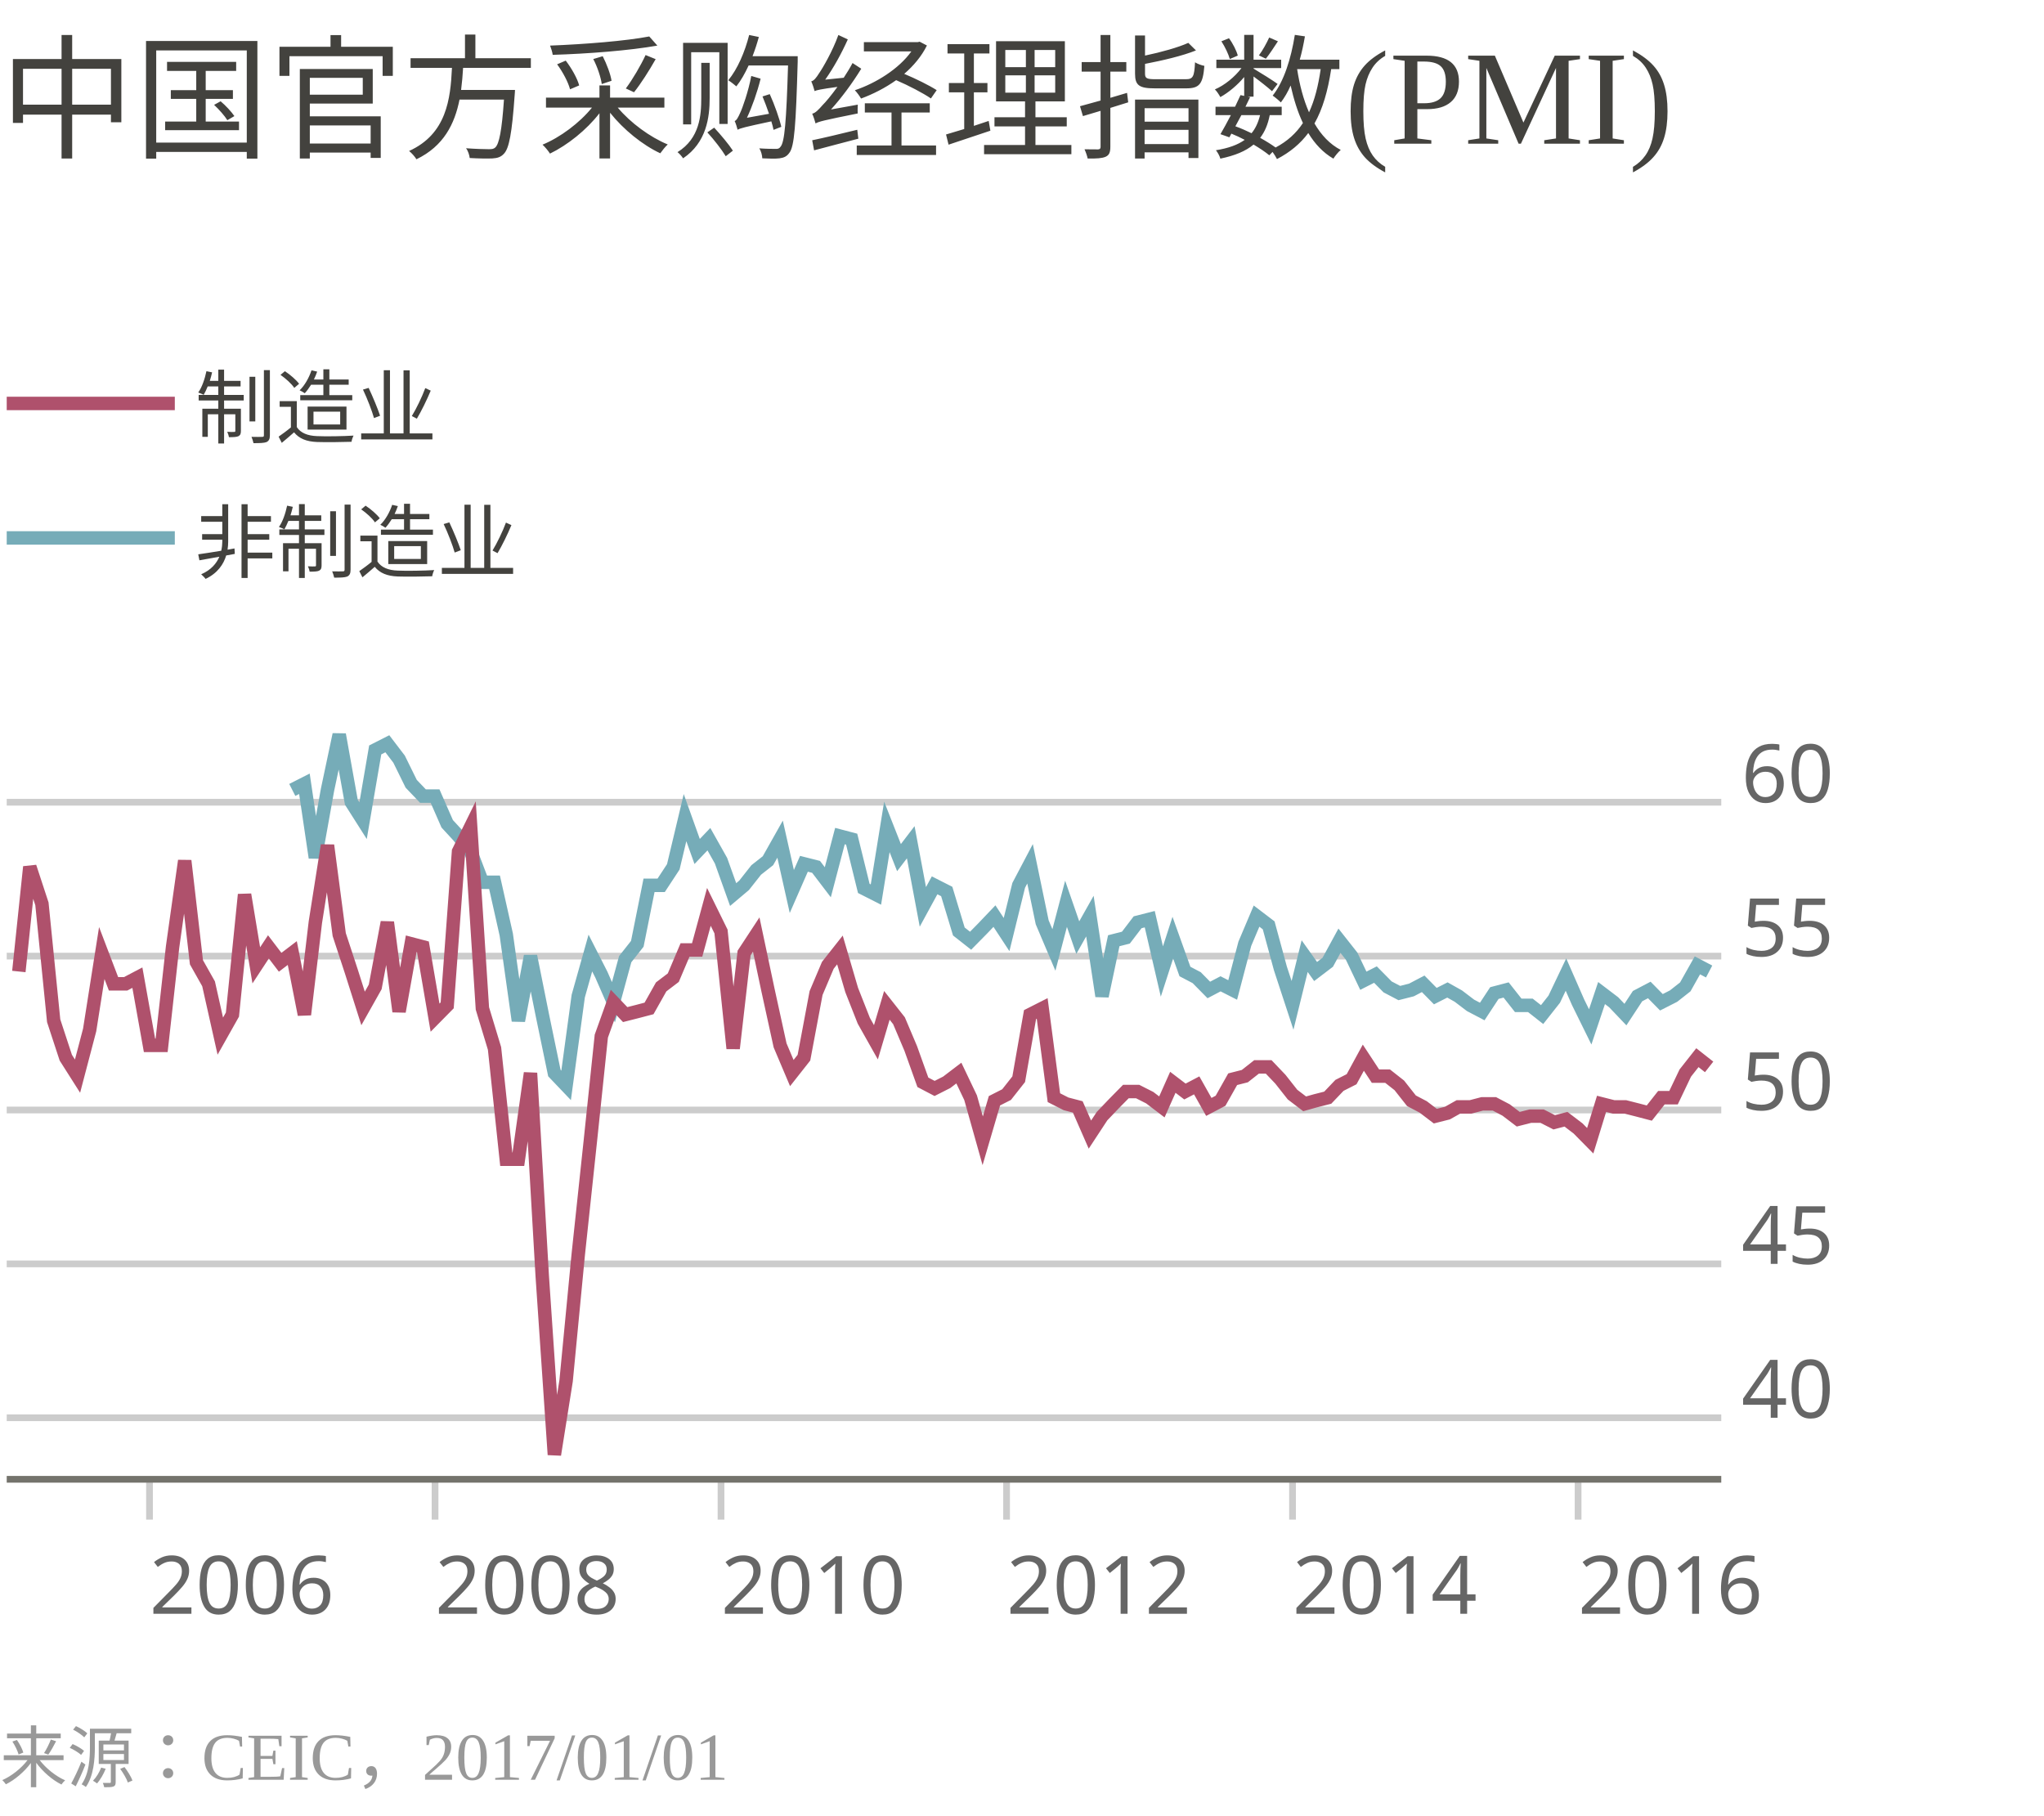
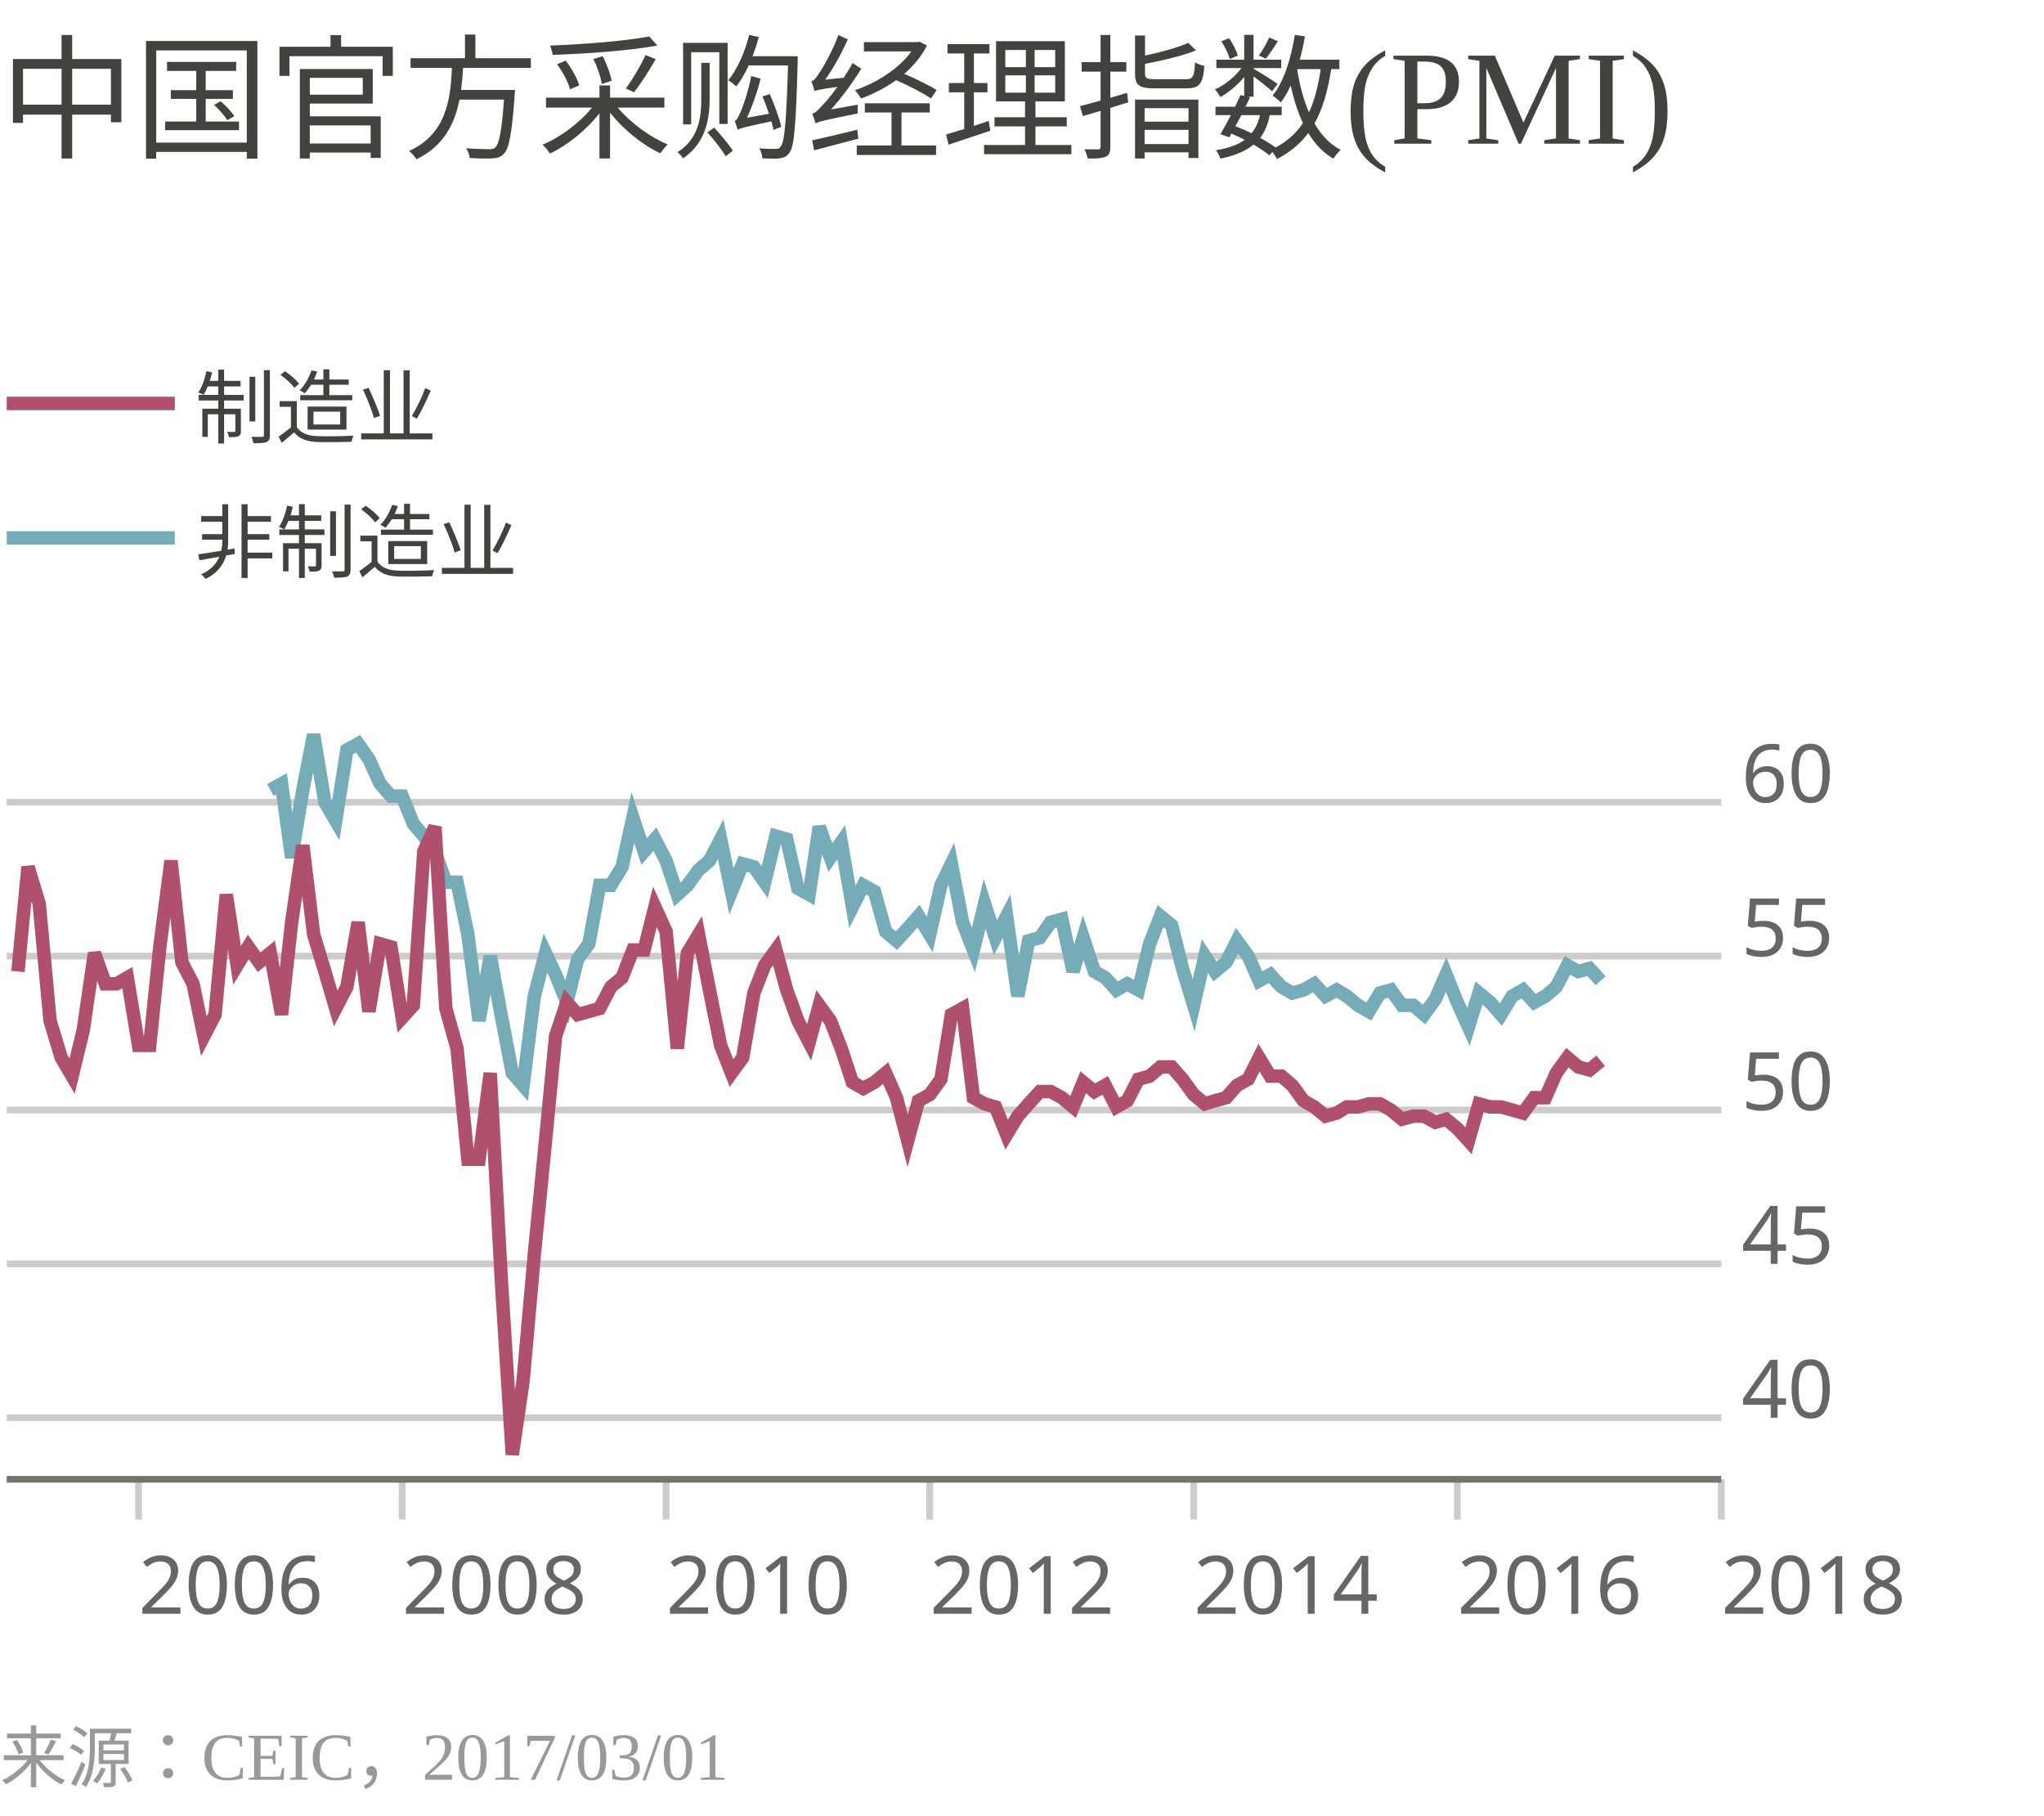
<svg xmlns="http://www.w3.org/2000/svg" viewBox="0 0 304 270">
  <text class="chart-title" fill="#43423e" font-size="20" y="22">中国官方采购经理指数(PMI)</text>
  <text class="chart-subtitle" fill="#43423e" font-size="15" y="42" />
-   <text class="chart-source" font-size="10" fill-opacity="0.4" y="265">来源：CEIC，2017/01/01</text>
+   <text class="chart-source" font-size="10" fill-opacity="0.4" y="265">来源：CEIC，2017/03/01</text>
  <g transform="translate(1,100)">
    <g transform="translate(0,120)" class="x axis">
-       <g class="tick" style="" transform="translate(21.23546,0)">
+       <g class="tick" style="" transform="translate(19.60299,0)">
        <line y2="6" x2="0" fill="none" stroke="#000" stroke-opacity="0.2" />
        <text dy="0" style="" y="20" x="0" font-family="MetricWeb,sans-serif" fill-opacity="0.6" font-size="12" text-anchor="start">2006</text>
      </g>
-       <g class="tick" style="" transform="translate(63.70637,0)">
+       <g class="tick" style="" transform="translate(58.80897,0)">
        <line y2="6" x2="0" fill="none" stroke="#000" stroke-opacity="0.2" />
        <text dy="0" style="" y="20" x="0" font-family="MetricWeb,sans-serif" fill-opacity="0.6" font-size="12" text-anchor="start">2008</text>
      </g>
-       <g class="tick" style="" transform="translate(106.2355,0)">
+       <g class="tick" style="" transform="translate(98.06866,0)">
        <line y2="6" x2="0" fill="none" stroke="#000" stroke-opacity="0.2" />
        <text dy="0" style="" y="20" x="0" font-family="MetricWeb,sans-serif" fill-opacity="0.6" font-size="12" text-anchor="start">2010</text>
      </g>
-       <g class="tick" style="" transform="translate(148.7064,0)">
+       <g class="tick" style="" transform="translate(137.2746,0)">
        <line y2="6" x2="0" fill="none" stroke="#000" stroke-opacity="0.2" />
        <text dy="0" style="" y="20" x="0" font-family="MetricWeb,sans-serif" fill-opacity="0.6" font-size="12" text-anchor="start">2012</text>
      </g>
-       <g class="tick" style="" transform="translate(191.2355,0)">
+       <g class="tick" style="" transform="translate(176.5343,0)">
        <line y2="6" x2="0" fill="none" stroke="#000" stroke-opacity="0.2" />
        <text dy="0" style="" y="20" x="0" font-family="MetricWeb,sans-serif" fill-opacity="0.6" font-size="12" text-anchor="start">2014</text>
      </g>
-       <g class="tick" style="" transform="translate(233.7064,0)">
+       <g class="tick" style="" transform="translate(215.7403,0)">
        <line y2="6" x2="0" fill="none" stroke="#000" stroke-opacity="0.2" />
        <text dy="0" style="" y="20" x="0" font-family="MetricWeb,sans-serif" fill-opacity="0.6" font-size="12" text-anchor="start">2016</text>
+       </g>
+       <g class="tick" style="" transform="translate(255,0)">
+         <line y2="6" x2="0" fill="none" stroke="#000" stroke-opacity="0.2" />
+         <text dy="0" style="" y="20" x="0" font-family="MetricWeb,sans-serif" fill-opacity="0.6" font-size="12" text-anchor="start">2018</text>
      </g>
      <path class="domain" d="M0,0V0H255V0" fill="none" stroke="#74736c" />
    </g>
    <g transform="translate(255,0)" class="y axis">
      <g class="tick" style="" transform="translate(0,110.8462)">
        <line x2="-255" y2="0" fill="none" stroke="#000" stroke-opacity="0.2" />
        <text dy="0" style="text-anchor: start;" x="3" y="0" font-family="MetricWeb,sans-serif" fill-opacity="0.6" font-size="12">40</text>
      </g>
      <g class="tick" style="" transform="translate(0,87.96154)">
        <line x2="-255" y2="0" fill="none" stroke="#000" stroke-opacity="0.2" />
        <text dy="0" style="text-anchor: start;" x="3" y="0" font-family="MetricWeb,sans-serif" fill-opacity="0.6" font-size="12">45</text>
      </g>
      <g class="tick" style="" transform="translate(0,65.07692)">
        <line x2="-255" y2="0" fill="none" stroke="#000" stroke-opacity="0.2" />
        <text dy="0" style="text-anchor: start;" x="3" y="0" font-family="MetricWeb,sans-serif" fill-opacity="0.6" font-size="12">50</text>
      </g>
      <g class="tick" style="" transform="translate(0,42.19231)">
        <line x2="-255" y2="0" fill="none" stroke="#000" stroke-opacity="0.2" />
        <text dy="0" style="text-anchor: start;" x="3" y="0" font-family="MetricWeb,sans-serif" fill-opacity="0.6" font-size="12">55</text>
      </g>
      <g class="tick" style="" transform="translate(0,19.30769)">
        <line x2="-255" y2="0" fill="none" stroke="#000" stroke-opacity="0.2" />
        <text dy="0" style="text-anchor: start;" x="3" y="0" font-family="MetricWeb,sans-serif" fill-opacity="0.6" font-size="12">60</text>
      </g>
      <path class="domain" d="M-255,1H0V120H-255" fill="none" stroke="#000" stroke-opacity="0" />
    </g>
    <g class="chart-key" transform="translate(0,-35)">
      <g class="key-element" transform="translate(0,0)">
        <text x="28" font-size="12" fill="#43423e">制造业</text>
        <line x1="0" x2="25" y1="-5" y2="-5" stroke-width="2" fill="none" stroke="#af516c" />
      </g>
      <g class="key-element" transform="translate(0,20)">
        <text x="28" font-size="12" fill="#43423e">非制造业</text>
        <line x1="0" x2="25" y1="-5" y2="-5" stroke-width="2" fill="none" stroke="#76acb8" />
      </g>
    </g>
    <g>
-       <path d="M42.471,17.477L44.274,16.562L45.903,27.546L47.707,17.477L49.452,9.238L51.256,19.308L53.001,22.054L54.805,11.527L56.608,10.612L58.354,12.9L60.157,16.562L61.903,18.392L63.706,18.392L65.51,22.512L67.197,24.342L69.001,26.631L70.746,31.208L72.55,31.208L74.295,38.988L76.099,51.804L77.902,42.192L79.648,50.888L81.451,59.585L83.196,61.415L85,48.142L86.804,41.735L88.433,44.938L90.236,49.058L91.982,42.65L93.785,40.362L95.53,31.665L97.334,31.665L99.138,28.919L100.883,21.596L102.687,26.631L104.432,24.8L106.235,28.004L108.039,33.038L109.668,31.665L111.472,29.377L113.217,28.004L115.021,24.8L116.766,32.581L118.569,28.462L120.373,28.919L122.118,31.208L123.922,24.342L125.667,24.8L127.471,32.123L129.274,33.038L130.903,22.969L132.707,27.546L134.452,25.258L136.256,34.869L138.001,31.665L139.805,32.581L141.608,38.531L143.354,39.904L145.157,38.073L146.903,36.242L148.706,38.988L150.51,31.665L152.197,28.462L154.001,37.158L155.746,41.277L157.55,34.412L159.295,39.446L161.099,36.242L162.902,48.142L164.648,39.904L166.451,39.446L168.196,37.158L170,36.7L171.804,44.481L173.433,39.446L175.236,44.481L176.982,45.396L178.785,47.227L180.53,46.312L182.334,47.227L184.138,40.362L185.883,36.242L187.687,37.615L189.432,44.023L191.235,49.515L193.039,42.192L194.668,44.481L196.472,43.108L198.217,39.904L200.021,42.192L201.766,45.854L203.569,44.938L205.373,46.769L207.118,47.685L208.922,47.227L210.667,46.312L212.471,48.142L214.274,47.227L215.903,48.142L217.707,49.515L219.452,50.431L221.256,47.685L223.001,47.227L224.805,49.515L226.608,49.515L228.354,50.888L230.157,48.6L231.903,44.938L233.706,49.058L235.51,52.719L237.197,47.685L239.001,49.058L240.746,50.888L242.55,48.142L244.295,47.227L246.099,49.058L247.902,48.142L249.648,46.769L251.451,43.565L253.196,44.481" stroke-width="2" fill="none" stroke="#76acb8" />
-       <path d="M1.804,44.481L3.433,28.919L5.236,34.412L6.982,51.804L8.785,57.296L10.53,60.042L12.334,53.177L14.138,41.735L15.883,46.312L17.687,46.312L19.432,45.396L21.235,55.465L23.039,55.465L24.668,40.819L26.472,28.004L28.217,43.108L30.021,46.312L31.766,54.092L33.569,50.888L35.373,33.038L37.118,43.565L38.922,40.819L40.667,43.108L42.471,41.735L44.274,50.888L45.903,37.158L47.707,25.715L49.452,38.988L51.256,44.481L53.001,49.973L54.805,46.769L56.608,37.158L58.354,50.431L60.157,40.362L61.903,40.819L63.706,51.346L65.51,49.515L67.197,26.631L69.001,22.969L70.746,49.973L72.55,55.923L74.295,72.4L76.099,72.4L77.902,59.585L79.648,89.792L81.451,116.338L83.196,105.354L85,86.588L86.804,69.654L88.433,54.092L90.236,49.058L91.982,50.888L93.785,50.431L95.53,49.973L97.334,46.769L99.138,45.396L100.883,41.277L102.687,41.277L104.432,34.869L106.235,38.531L108.039,55.923L109.668,41.735L111.472,38.988L113.217,47.227L115.021,55.465L116.766,59.585L118.569,57.296L120.373,47.685L122.118,43.565L123.922,41.277L125.667,47.227L127.471,51.804L129.274,55.008L130.903,49.515L132.707,51.804L134.452,55.923L136.256,60.958L138.001,61.873L139.805,60.958L141.608,59.585L143.354,63.246L145.157,69.654L146.903,63.704L148.706,62.788L150.51,60.5L152.197,50.888L154.001,49.973L155.746,63.246L157.55,64.162L159.295,64.619L161.099,68.738L162.902,65.992L164.648,64.162L166.451,62.331L168.196,62.331L170,63.246L171.804,64.619L173.433,60.958L175.236,62.331L176.982,61.415L178.785,64.619L180.53,63.704L182.334,60.5L184.138,60.042L185.883,58.669L187.687,58.669L189.432,60.5L191.235,62.788L193.039,64.162L194.668,63.704L196.472,63.246L198.217,61.415L200.021,60.5L201.766,57.296L203.569,60.042L205.373,60.042L207.118,61.415L208.922,63.704L210.667,64.619L212.471,65.992L214.274,65.535L215.903,64.619L217.707,64.619L219.452,64.162L221.256,64.162L223.001,65.077L224.805,66.45L226.608,65.992L228.354,65.992L230.157,66.908L231.903,66.45L233.706,67.823L235.51,69.654L237.197,64.162L239.001,64.619L240.746,64.619L242.55,65.077L244.295,65.535L246.099,63.246L247.902,63.246L249.648,59.585L251.451,57.296L253.196,58.669" stroke-width="2" fill="none" stroke="#af516c" />
+       <path d="M39.206,17.477L40.871,16.562L42.375,27.546L44.04,17.477L45.651,9.238L47.316,19.308L48.927,22.054L50.592,11.527L52.257,10.612L53.868,12.9L55.533,16.562L57.144,18.392L58.809,18.392L60.474,22.512L62.031,24.342L63.696,26.631L65.307,31.208L66.972,31.208L68.584,38.988L70.249,51.804L71.913,42.192L73.525,50.888L75.19,59.585L76.801,61.415L78.466,48.142L80.131,41.735L81.634,44.938L83.299,49.058L84.91,42.65L86.575,40.362L88.187,31.665L89.852,31.665L91.516,28.919L93.128,21.596L94.793,26.631L96.404,24.8L98.069,28.004L99.734,33.038L101.237,31.665L102.902,29.377L104.513,28.004L106.178,24.8L107.79,32.581L109.455,28.462L111.119,28.919L112.731,31.208L114.396,24.342L116.007,24.8L117.672,32.123L119.337,33.038L120.84,22.969L122.505,27.546L124.116,25.258L125.781,34.869L127.393,31.665L129.057,32.581L130.722,38.531L132.334,39.904L133.999,38.073L135.61,36.242L137.275,38.988L138.94,31.665L140.497,28.462L142.162,37.158L143.773,41.277L145.438,34.412L147.049,39.446L148.714,36.242L150.379,48.142L151.99,39.904L153.655,39.446L155.266,37.158L156.931,36.7L158.596,44.481L160.1,39.446L161.765,44.481L163.376,45.396L165.041,47.227L166.652,46.312L168.317,47.227L169.982,40.362L171.593,36.242L173.258,37.615L174.869,44.023L176.534,49.515L178.199,42.192L179.703,44.481L181.368,43.108L182.979,39.904L184.644,42.192L186.255,45.854L187.92,44.938L189.585,46.769L191.196,47.685L192.861,47.227L194.472,46.312L196.137,48.142L197.802,47.227L199.306,48.142L200.971,49.515L202.582,50.431L204.247,47.685L205.858,47.227L207.523,49.515L209.188,49.515L210.799,50.888L212.464,48.6L214.075,44.938L215.74,49.058L217.405,52.719L218.963,47.685L220.628,49.058L222.239,50.888L223.904,48.142L225.515,47.227L227.18,49.058L228.845,48.142L230.456,46.769L232.121,43.565L233.732,44.481L235.397,44.023L237.062,45.854" stroke-width="2" fill="none" stroke="#76acb8" />
+       <path d="M1.665,44.481L3.169,28.919L4.834,34.412L6.445,51.804L8.11,57.296L9.721,60.042L11.386,53.177L13.051,41.735L14.662,46.312L16.327,46.312L17.938,45.396L19.603,55.465L21.268,55.465L22.772,40.819L24.437,28.004L26.048,43.108L27.713,46.312L29.324,54.092L30.989,50.888L32.654,33.038L34.265,43.565L35.93,40.819L37.541,43.108L39.206,41.735L40.871,50.888L42.375,37.158L44.04,25.715L45.651,38.988L47.316,44.481L48.927,49.973L50.592,46.769L52.257,37.158L53.868,50.431L55.533,40.362L57.144,40.819L58.809,51.346L60.474,49.515L62.031,26.631L63.696,22.969L65.307,49.973L66.972,55.923L68.584,72.4L70.249,72.4L71.913,59.585L73.525,89.792L75.19,116.338L76.801,105.354L78.466,86.588L80.131,69.654L81.634,54.092L83.299,49.058L84.91,50.888L86.575,50.431L88.187,49.973L89.852,46.769L91.516,45.396L93.128,41.277L94.793,41.277L96.404,34.869L98.069,38.531L99.734,55.923L101.237,41.735L102.902,38.988L104.513,47.227L106.178,55.465L107.79,59.585L109.455,57.296L111.119,47.685L112.731,43.565L114.396,41.277L116.007,47.227L117.672,51.804L119.337,55.008L120.84,49.515L122.505,51.804L124.116,55.923L125.781,60.958L127.393,61.873L129.057,60.958L130.722,59.585L132.334,63.246L133.999,69.654L135.61,63.704L137.275,62.788L138.94,60.5L140.497,50.888L142.162,49.973L143.773,63.246L145.438,64.162L147.049,64.619L148.714,68.738L150.379,65.992L151.99,64.162L153.655,62.331L155.266,62.331L156.931,63.246L158.596,64.619L160.1,60.958L161.765,62.331L163.376,61.415L165.041,64.619L166.652,63.704L168.317,60.5L169.982,60.042L171.593,58.669L173.258,58.669L174.869,60.5L176.534,62.788L178.199,64.162L179.703,63.704L181.368,63.246L182.979,61.415L184.644,60.5L186.255,57.296L187.92,60.042L189.585,60.042L191.196,61.415L192.861,63.704L194.472,64.619L196.137,65.992L197.802,65.535L199.306,64.619L200.971,64.619L202.582,64.162L204.247,64.162L205.858,65.077L207.523,66.45L209.188,65.992L210.799,65.992L212.464,66.908L214.075,66.45L215.74,67.823L217.405,69.654L218.963,64.162L220.628,64.619L222.239,64.619L223.904,65.077L225.515,65.535L227.18,63.246L228.845,63.246L230.456,59.585L232.121,57.296L233.732,58.669L235.397,59.127L237.062,57.754" stroke-width="2" fill="none" stroke="#af516c" />
    </g>
  </g>
</svg>
